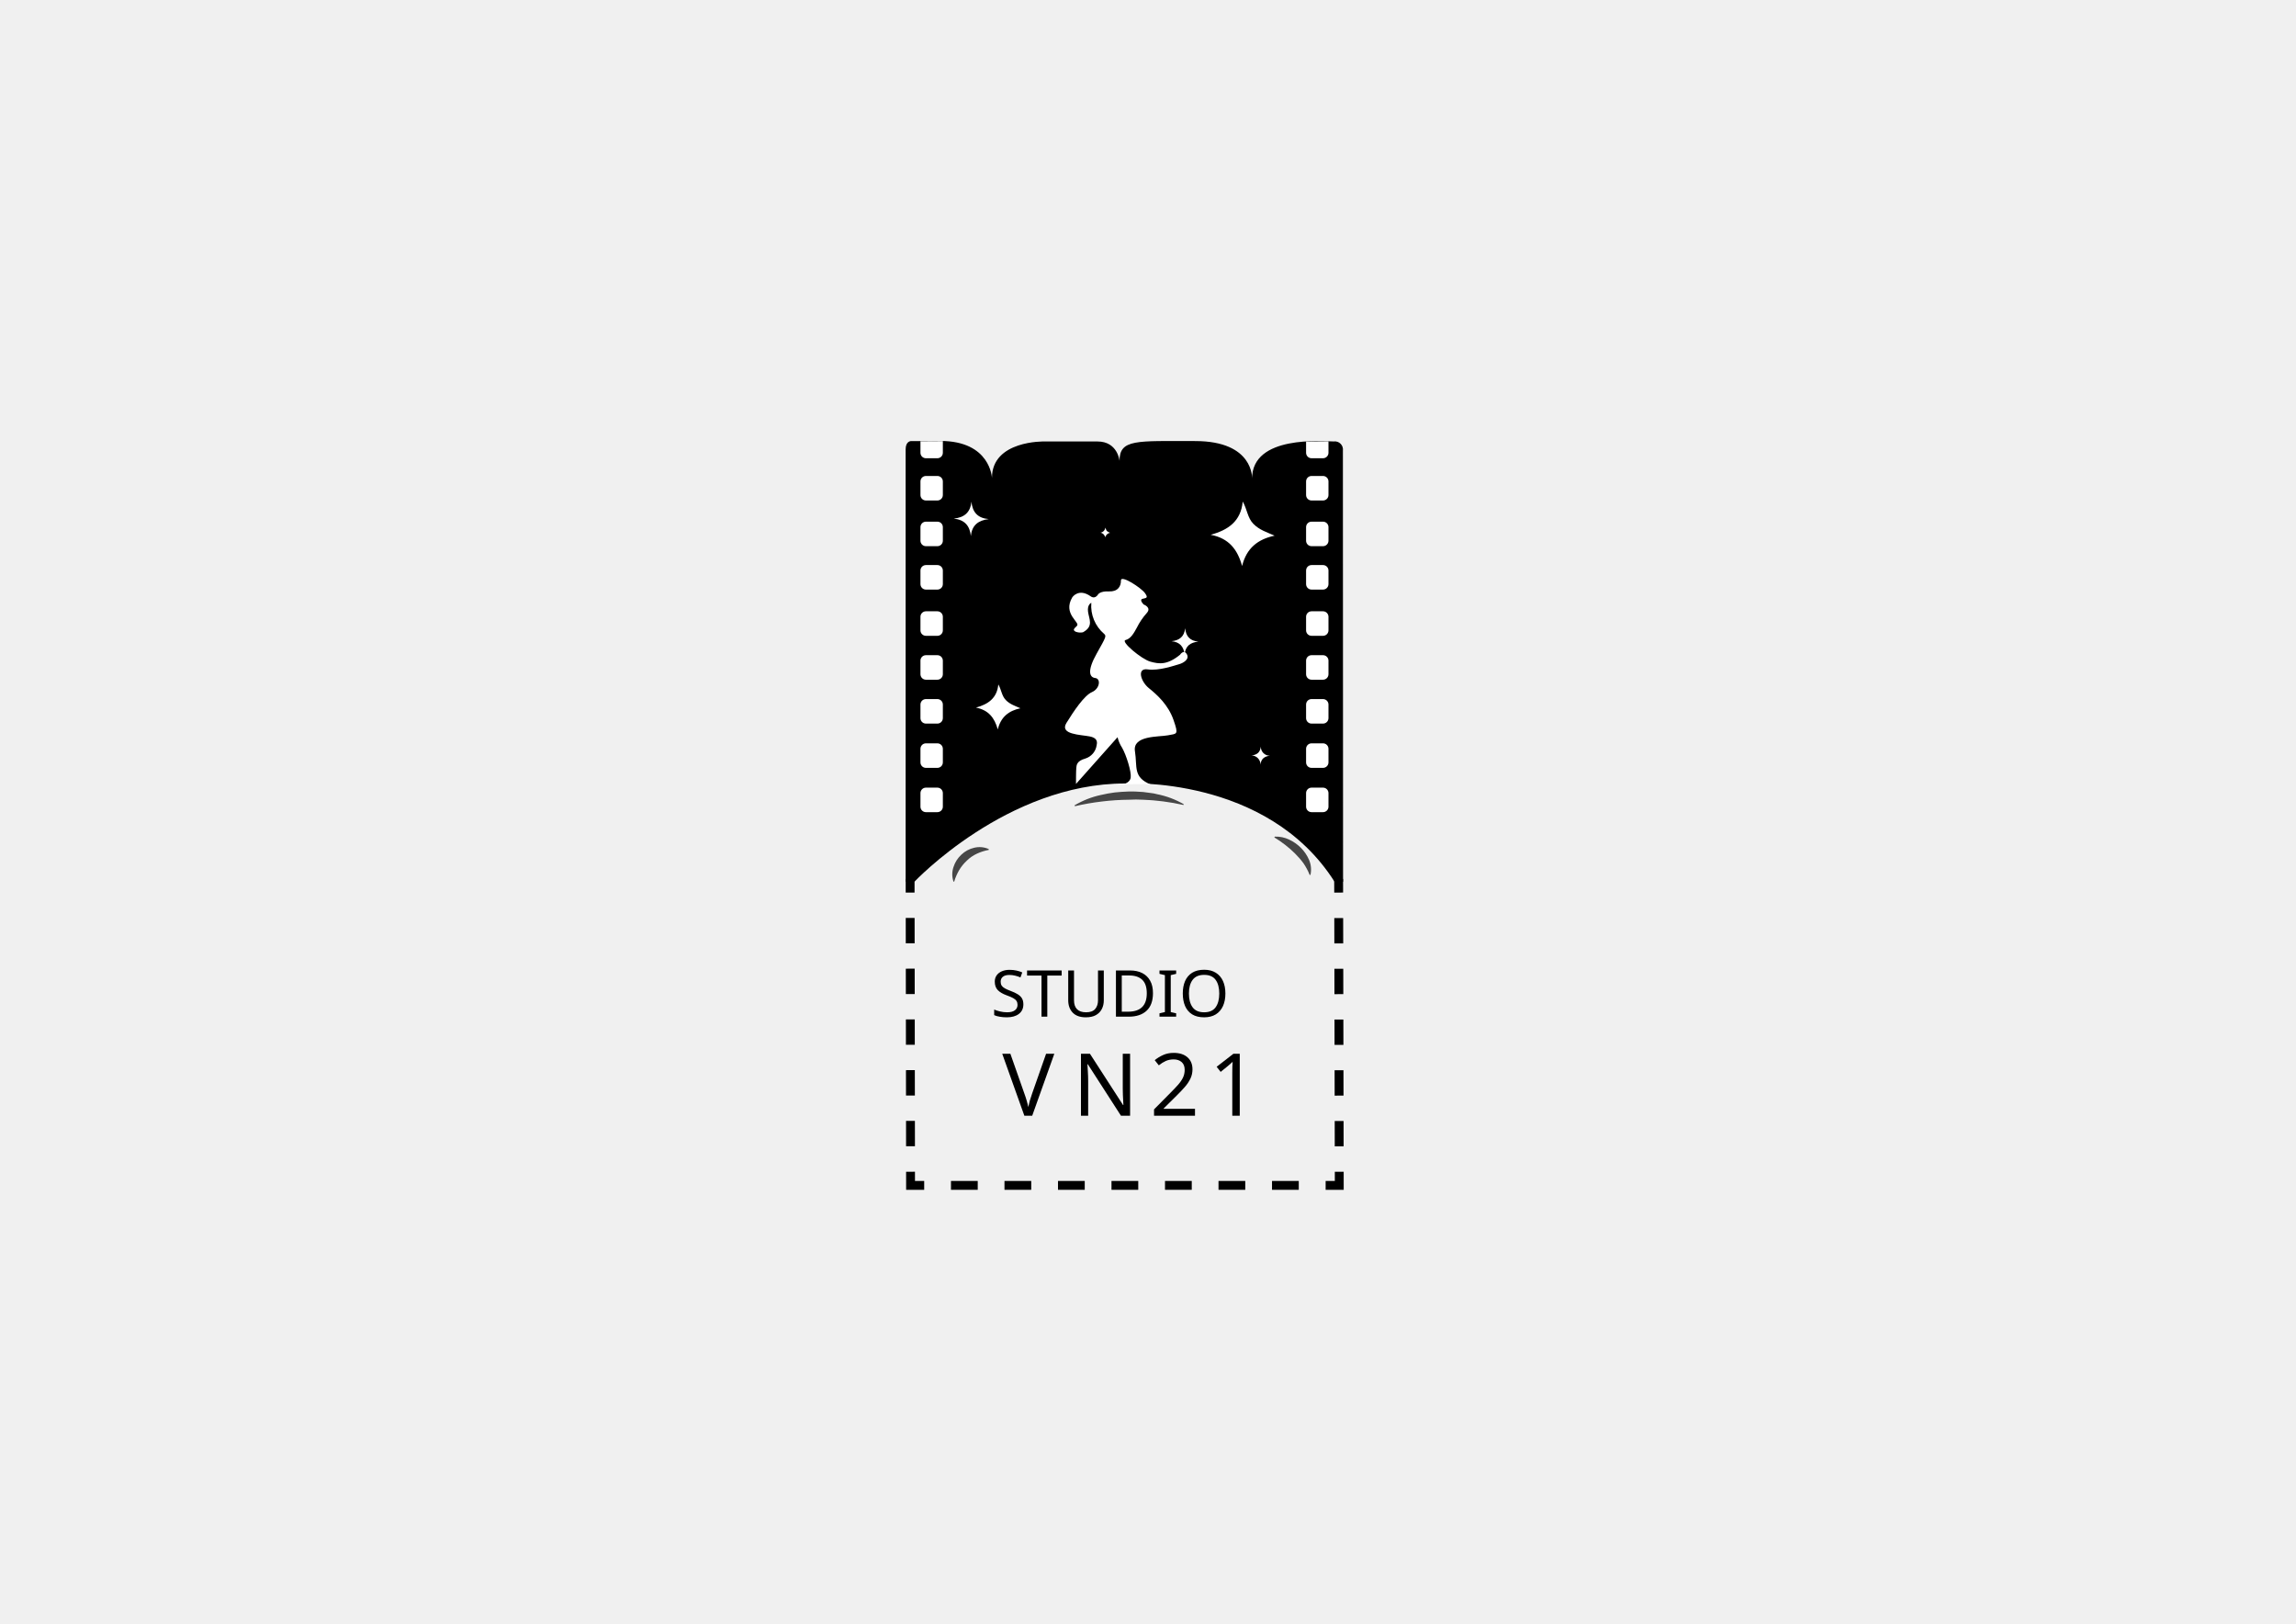
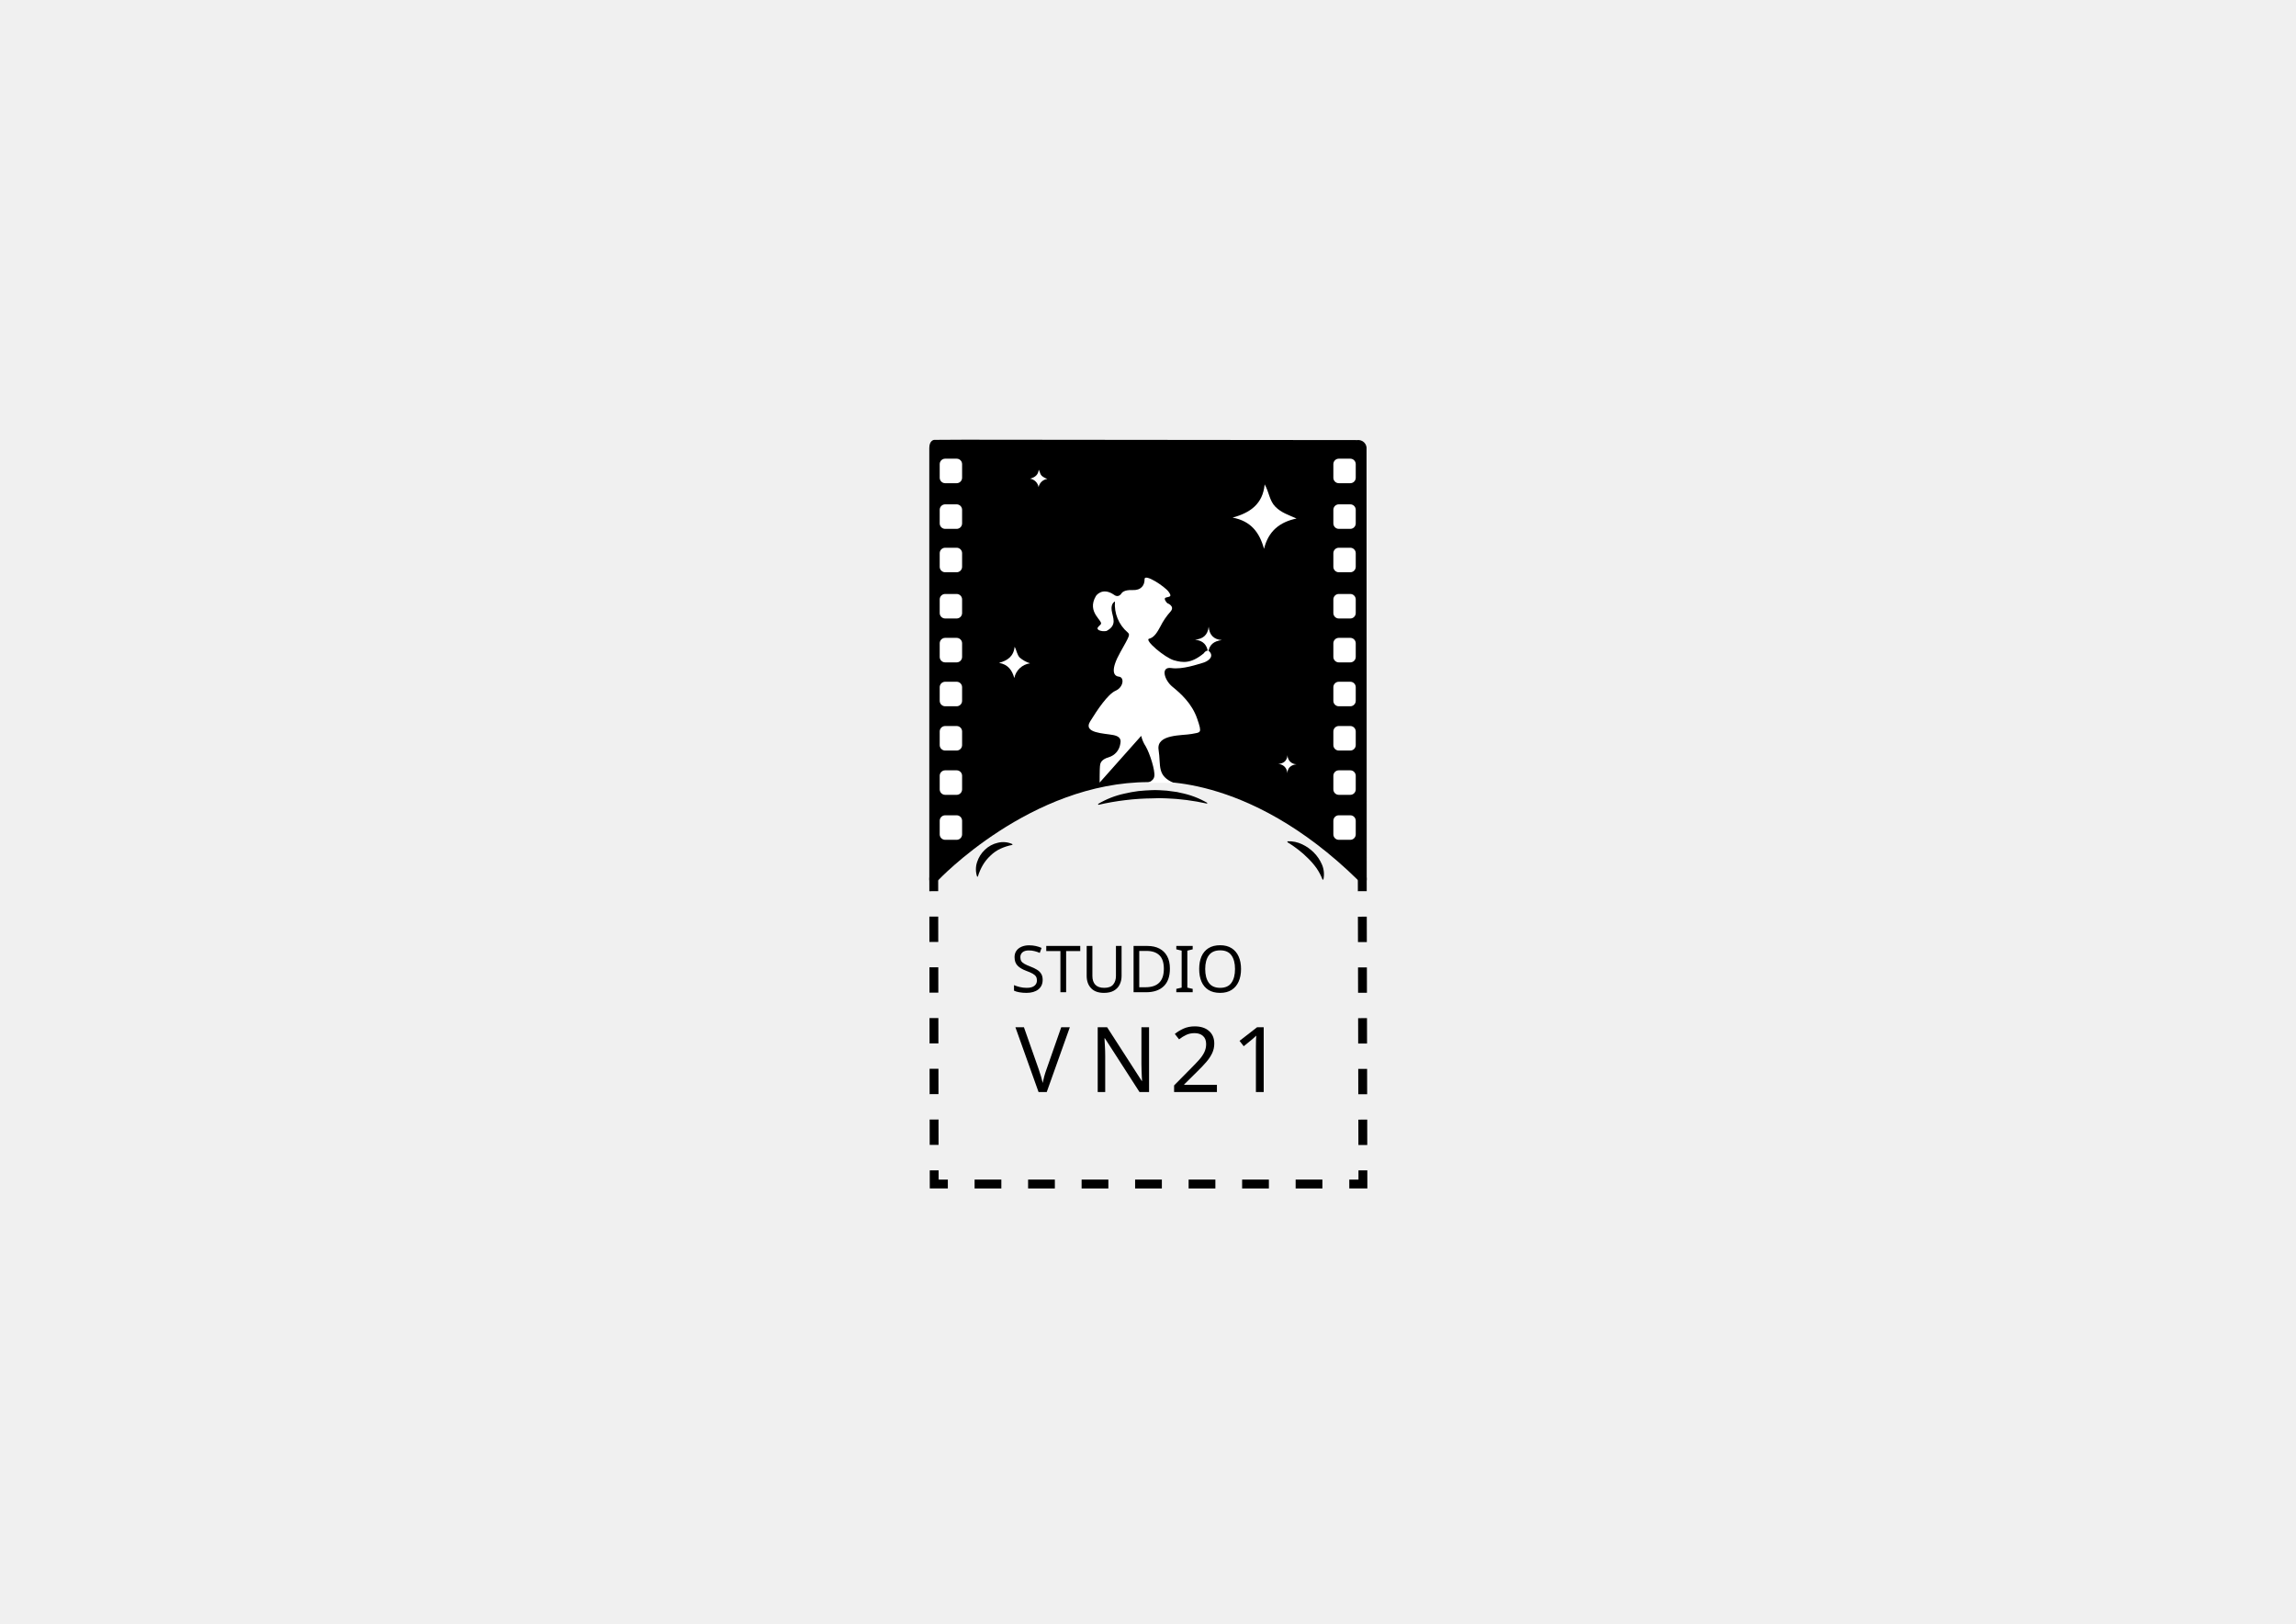
<svg xmlns="http://www.w3.org/2000/svg" id="Layer_1" data-name="Layer 1" viewBox="0 0 841.89 595.28">
  <defs>
-     <style>.cls-1,.cls-2,.cls-3,.cls-4{fill:none;stroke:#000;stroke-miterlimit:10;stroke-width:3.25px;}.cls-2{stroke-dasharray:9.3 9.3;}.cls-3{stroke-dasharray:9.81 9.81;}.cls-4{stroke-dasharray:9.3 9.3;}.cls-5{fill:#fff;}.cls-6{opacity:0.71;}.cls-7{font-size:23.72px;}.cls-7,.cls-8{font-family:UDDigiKyokashoNP-B, UD Digi Kyokasho NP-B;}.cls-8{font-size:31.82px;}</style>
+     <style>.cls-1,.cls-2,.cls-3,.cls-4{fill:none;stroke:#000;stroke-miterlimit:10;stroke-width:3.25px;}.cls-2{stroke-dasharray:9.3 9.3;}.cls-3{stroke-dasharray:9.81 9.81;}.cls-4{stroke-dasharray:9.3 9.3;}.cls-5{fill:#fff;}.cls-6{font-size:23.77px;}.cls-6,.cls-7{font-family:UDDigiKyokashoNP-B, UD Digi Kyokasho NP-B;}.cls-7{font-size:33.26px;}</style>
  </defs>
-   <path d="M332.08,164.71V323.23h3.25s33.87-36,77.27-36c0,0,51.9-3.09,76.73,36h3.14l-.06-158a3,3,0,0,0-3.39-3.39c-3.77,0-29.91-2.48-29.91,13.61,0,0,.72-13.75-20.86-13.75s-27.74-.78-27.74,7.26c0,0-.66-7.11-8.09-7.11l-19.56,0s-19.13-.44-19.13,13.35c0,0-.56-13.54-18.9-13.54l-10.91.06S332.08,161.82,332.08,164.71Z" />
-   <line class="cls-1" x1="333.72" y1="322.23" x2="333.72" y2="327.23" />
-   <line class="cls-2" x1="333.74" y1="336.53" x2="333.87" y2="424.92" />
-   <polyline class="cls-1" points="333.87 429.58 333.88 434.58 338.88 434.58" />
-   <line class="cls-3" x1="348.7" y1="434.58" x2="481.18" y2="434.58" />
-   <polyline class="cls-1" points="486.08 434.58 491.08 434.58 491.07 429.58" />
-   <line class="cls-4" x1="491.05" y1="420.27" x2="490.87" y2="331.88" />
-   <line class="cls-1" x1="490.86" y1="327.23" x2="490.84" y2="322.23" />
-   <path class="cls-5" d="M394.54,287.41s0-5.11.12-5.93,0-2.46,3.29-3.38a6,6,0,0,0,4.15-4.79c.11-.76.79-2.68-2.56-3.33s-11.13-.68-8.5-4.94,6.49-10.06,9.37-11.31,3.33-4.92,1.18-5.16-3-2.67.53-8.94,3.59-6.41,2.73-7.25A13.49,13.49,0,0,1,400.16,221s-1.56.6-1.2,3.28,2.16,5.35-1.88,7.53a4.76,4.76,0,0,1-2.74-.25c-.9-.59-.8-.85.55-2.12s-5.37-4.32-1.69-10.48c0,0,2.3-3.43,6.68-.37,0,0,1.53,1.31,2.79-.7,0,0,.73-1.22,3.93-1.07s4.47-1.78,4.42-4,7.43,2.7,8.8,4.6.43,1.76-.89,2.12.43,2.08.43,2.08,3,1.07,1.13,3.13a24.15,24.15,0,0,0-3.67,5.43c-1,1.81-2.16,4-4.11,4.47s5.83,7,9.08,7.91,6.23,1.29,10.9-2.52c0,0,1.35-2.1,2.48-.22s-1.33,3.29-2.89,3.71-7.34,2.49-11.44,1.88-2.55,4.47.4,6.85,7.1,6.06,9.05,11.66,1.29,5-2,5.65-13.06-.05-12.13,5.84-.8,9.49,5.8,12.22a86.39,86.39,0,0,0-10.47,0s2.81-.44,3.11-2.57-1.62-8.26-3.15-10.92a12.36,12.36,0,0,1-1.67-3.87Z" />
-   <path class="cls-5" d="M356,196.54c-.4-3.84-2.33-6-6.28-6.41,3.78-.39,6.09-2.18,6.48-6.21.37,3.93,2.39,6.07,6.34,6.38C358.79,190.76,356.37,192.48,356,196.54Z" />
-   <path class="cls-5" d="M462.2,280.34a3.35,3.35,0,0,0-3.3-3.38c2-.2,3.2-1.14,3.41-3.26a3.28,3.28,0,0,0,3.32,3.36C463.64,277.3,462.37,278.2,462.2,280.34Z" />
-   <path class="cls-5" d="M434.37,240c-.31-2.95-1.78-4.63-4.8-4.92,2.89-.3,4.66-1.66,5-4.75.28,3,1.83,4.65,4.85,4.89C436.48,235.52,434.63,236.84,434.37,240Z" />
-   <path class="cls-5" d="M407.08,195.34a2.14,2.14,0,0,0-1.82,1.7,2.13,2.13,0,0,0-1.76-1.75,2.07,2.07,0,0,0,1.79-1.86c.25.44.27.91.6,1.26A3.6,3.6,0,0,0,407.08,195.34Z" />
-   <path class="cls-5" d="M467.37,196.38c-6.15,1.31-10.31,4.57-11.92,11.13-1.68-6.06-4.83-10.19-11.53-11.45,6.41-1.74,11.09-4.95,11.76-12.18,1.66,2.88,1.73,6,3.95,8.22S464.44,195.08,467.37,196.38Z" />
-   <path class="cls-5" d="M374.17,259.66c-4.29.91-7.19,3.18-8.31,7.76-1.17-4.23-3.37-7.11-8-8,4.47-1.22,7.73-3.46,8.2-8.5,1.16,2,1.21,4.15,2.75,5.73S372.13,258.75,374.17,259.66Z" />
-   <rect class="cls-5" x="337.51" y="240.2" width="8.21" height="8.99" rx="2" />
-   <rect class="cls-5" x="337.51" y="224.11" width="8.21" height="8.99" rx="2" />
-   <rect class="cls-5" x="337.51" y="207.16" width="8.21" height="8.99" rx="2" />
-   <rect class="cls-5" x="337.51" y="191.25" width="8.21" height="8.99" rx="2" />
-   <rect class="cls-5" x="337.51" y="174.5" width="8.21" height="8.99" rx="2" />
-   <path class="cls-5" d="M345.72,161.71V166a2,2,0,0,1-2,2h-4.21a2,2,0,0,1-2-2v-4.24" />
-   <rect class="cls-5" x="337.51" y="256.29" width="8.21" height="8.99" rx="2" />
-   <rect class="cls-5" x="337.51" y="272.52" width="8.21" height="8.99" rx="2" />
-   <rect class="cls-5" x="337.51" y="288.76" width="8.21" height="8.99" rx="2" />
-   <rect class="cls-5" x="478.91" y="240.2" width="8.21" height="8.99" rx="2" />
-   <rect class="cls-5" x="478.91" y="224.11" width="8.21" height="8.99" rx="2" />
-   <rect class="cls-5" x="478.91" y="207.16" width="8.21" height="8.99" rx="2" />
-   <rect class="cls-5" x="478.91" y="191.25" width="8.21" height="8.99" rx="2" />
-   <rect class="cls-5" x="478.91" y="174.5" width="8.21" height="8.99" rx="2" />
-   <path class="cls-5" d="M487.12,161.8V166a2,2,0,0,1-2,2h-4.21a2,2,0,0,1-2-2v-4.13" />
-   <rect class="cls-5" x="478.91" y="256.29" width="8.21" height="8.99" rx="2" />
-   <rect class="cls-5" x="478.91" y="272.52" width="8.21" height="8.99" rx="2" />
-   <rect class="cls-5" x="478.91" y="288.76" width="8.21" height="8.99" rx="2" />
-   <g class="cls-6">
-     <path d="M349.62,323.2a8.21,8.21,0,0,1,0-5.32,10.48,10.48,0,0,1,2.86-4.52,10,10,0,0,1,4.77-2.57,8.18,8.18,0,0,1,5.31.5l0,.3a18,18,0,0,0-4.34,1.38,12.76,12.76,0,0,0-3.72,2.57,15.4,15.4,0,0,0-2.84,3.53,19.33,19.33,0,0,0-1,2,14.19,14.19,0,0,0-.78,2.15Z" />
-   </g>
-   <g class="cls-6">
-     <path d="M394,295.26a31.79,31.79,0,0,1,9.68-3.81,49.13,49.13,0,0,1,5.1-.93c1.72-.17,3.45-.3,5.18-.35s3.46.07,5.19.19l2.58.34c.43.06.86.1,1.29.18l1.27.29a31.64,31.64,0,0,1,9.75,3.66l-.07.29-2.47-.49c-.82-.18-1.64-.34-2.47-.44l-2.49-.38-2.49-.27c-1.67-.21-3.35-.24-5-.35s-3.35-.09-5,0a88.57,88.57,0,0,0-10,.65,91.43,91.43,0,0,0-9.9,1.72Z" />
-   </g>
-   <g class="cls-6">
-     <path d="M467.44,306.72a11.18,11.18,0,0,1,5.27,1.09,15.08,15.08,0,0,1,4.28,3,14.19,14.19,0,0,1,3,4.41,9,9,0,0,1,.53,5.49l-.28.09a21.91,21.91,0,0,0-2.23-4.23,28.52,28.52,0,0,0-3.13-3.63,36.33,36.33,0,0,0-3.61-3.18c-1.28-1-2.6-1.91-4-2.75Z" />
-   </g>
-   <text class="cls-7" transform="translate(363.34 372.73)">STUDIO</text>
-   <text class="cls-8" transform="translate(367.5 409.05)">V</text>
-   <text class="cls-8" transform="translate(393.27 409.05)">N</text>
-   <text class="cls-8" transform="translate(421.63 409.05)">2</text>
-   <text class="cls-8" transform="translate(443.29 409.05)">1</text>
+   <path d="M411.09,161.37l-19.56,0" />
+   <path d="M353.5,161.2l-10.92.06s-1.83.06-1.83,3V322.73H344s33.86-36,77.26-36c0,0,35.63-4.38,76.74,36h3.14l-.06-158a3.05,3.05,0,0,0-3.4-3.39" />
+   <line class="cls-1" x1="342.38" y1="321.73" x2="342.39" y2="326.73" />
+   <line class="cls-2" x1="342.4" y1="336.03" x2="342.53" y2="424.42" />
+   <polyline class="cls-1" points="342.54 429.08 342.55 434.08 347.55 434.08" />
+   <line class="cls-3" x1="357.36" y1="434.08" x2="489.84" y2="434.08" />
+   <polyline class="cls-1" points="494.75 434.08 499.75 434.08 499.74 429.08" />
+   <line class="cls-4" x1="499.72" y1="419.77" x2="499.53" y2="331.38" />
+   <line class="cls-1" x1="499.52" y1="326.73" x2="499.51" y2="321.73" />
+   <path class="cls-5" d="M403.21,286.91s0-5.11.11-5.93.05-2.46,3.29-3.38a6,6,0,0,0,4.16-4.79c.1-.76.79-2.68-2.56-3.33s-11.14-.68-8.51-4.94,6.5-10.06,9.37-11.31,3.34-4.92,1.19-5.16-3-2.67.53-8.94,3.59-6.41,2.73-7.25a13.46,13.46,0,0,1-4.69-11.37s-1.57.6-1.2,3.28,2.16,5.35-1.89,7.53a4.76,4.76,0,0,1-2.74-.25c-.89-.59-.79-.85.56-2.12s-5.37-4.32-1.69-10.48c0,0,2.29-3.43,6.68-.37,0,0,1.53,1.31,2.79-.7,0,0,.73-1.22,3.92-1.07s4.47-1.78,4.43-4,7.43,2.7,8.8,4.6.43,1.76-.89,2.12.42,2.08.42,2.08,3,1.07,1.14,3.13a24.57,24.57,0,0,0-3.68,5.43c-1,1.81-2.15,4-4.11,4.47s5.84,7,9.09,7.91,6.23,1.29,10.9-2.52c0,0,1.34-2.1,2.48-.22s-1.33,3.29-2.9,3.71-7.33,2.49-11.43,1.88-2.55,4.47.39,6.85,7.11,6.06,9.06,11.66,1.29,5-2,5.65-13.06-.05-12.13,5.84-.8,9.49,5.8,12.22a86.53,86.53,0,0,0-10.48,0s2.81-.44,3.12-2.57-1.62-8.26-3.15-10.92a12,12,0,0,1-1.67-3.87Z" />
+   <path class="cls-5" d="M472,283.47a3.34,3.34,0,0,0-3.3-3.37c2-.21,3.2-1.14,3.41-3.26a3.28,3.28,0,0,0,3.32,3.35C473.47,280.43,472.2,281.34,472,283.47Z" />
+   <path class="cls-5" d="M443,239.45c-.31-2.95-1.79-4.63-4.81-4.92,2.89-.3,4.66-1.66,5-4.75.28,3,1.82,4.65,4.85,4.89C445.14,235,443.3,236.34,443,239.45Z" />
+   <path class="cls-5" d="M384.05,175.58a3.82,3.82,0,0,0-3.23,3,3.77,3.77,0,0,0-3.12-3.09c1.73-.47,3-1.34,3.18-3.3.45.78.47,1.61,1.07,2.22A6,6,0,0,0,384.05,175.58Z" />
+   <path class="cls-5" d="M475.41,190.09c-6.15,1.3-10.31,4.56-11.92,11.12-1.68-6.06-4.83-10.19-11.53-11.45,6.4-1.74,11.09-4.95,11.76-12.18,1.66,2.88,1.73,6,3.95,8.22S472.48,188.78,475.41,190.09Z" />
+   <path class="cls-5" d="M377.7,243.18a6.82,6.82,0,0,0-5.78,5.4c-.82-2.94-2.35-5-5.6-5.56,3.11-.84,5.38-2.4,5.71-5.91.8,1.4.84,2.89,1.91,4A10.92,10.92,0,0,0,377.7,243.18Z" />
+   <rect class="cls-5" x="488.91" y="233.85" width="8.21" height="8.99" rx="2" />
+   <rect class="cls-5" x="488.91" y="217.76" width="8.21" height="8.99" rx="2" />
+   <rect class="cls-5" x="488.91" y="200.81" width="8.21" height="8.99" rx="2" />
+   <rect class="cls-5" x="488.91" y="184.9" width="8.21" height="8.99" rx="2" />
+   <rect class="cls-5" x="488.91" y="168.16" width="8.21" height="8.99" rx="2" />
+   <rect class="cls-5" x="488.91" y="249.94" width="8.21" height="8.99" rx="2" />
+   <rect class="cls-5" x="488.91" y="266.17" width="8.21" height="8.99" rx="2" />
+   <rect class="cls-5" x="488.91" y="282.41" width="8.21" height="8.99" rx="2" />
+   <path d="M358.28,321.37a8.38,8.38,0,0,1,0-5.33,10.66,10.66,0,0,1,2.87-4.52,10,10,0,0,1,4.77-2.56,8.08,8.08,0,0,1,5.3.5l0,.29a19.09,19.09,0,0,0-4.34,1.38,13.25,13.25,0,0,0-3.71,2.57,15.45,15.45,0,0,0-2.84,3.54,19.4,19.4,0,0,0-1,2,14,14,0,0,0-.77,2.14Z" />
+   <path d="M402.62,294.76a31.94,31.94,0,0,1,9.69-3.81,49.13,49.13,0,0,1,5.1-.93c1.72-.17,3.44-.3,5.17-.35s3.47.07,5.19.19l2.59.34c.43.06.86.1,1.28.18l1.28.29a31.73,31.73,0,0,1,9.75,3.66l-.07.29-2.47-.49c-.82-.18-1.64-.34-2.48-.44l-2.48-.38-2.5-.27c-1.66-.21-3.34-.24-5-.35s-3.35-.09-5,0a88.57,88.57,0,0,0-10,.65,92.29,92.29,0,0,0-9.9,1.72Z" />
+   <path d="M472.17,308.43a11.18,11.18,0,0,1,5.27,1.09,15.22,15.22,0,0,1,4.28,3,14.16,14.16,0,0,1,3,4.41,9,9,0,0,1,.54,5.49l-.29.09a21.38,21.38,0,0,0-2.23-4.23,27,27,0,0,0-3.13-3.63,36.33,36.33,0,0,0-3.61-3.18c-1.28-1-2.6-1.91-4-2.75Z" />
+   <rect class="cls-5" x="488.91" y="298.9" width="8.21" height="8.99" rx="2" />
+   <rect class="cls-5" x="344.57" y="233.85" width="8.21" height="8.99" rx="2" />
+   <rect class="cls-5" x="344.57" y="217.76" width="8.21" height="8.99" rx="2" />
+   <rect class="cls-5" x="344.57" y="200.81" width="8.21" height="8.99" rx="2" />
+   <rect class="cls-5" x="344.57" y="184.9" width="8.21" height="8.99" rx="2" />
+   <rect class="cls-5" x="344.57" y="168.16" width="8.21" height="8.99" rx="2" />
+   <rect class="cls-5" x="344.57" y="249.94" width="8.21" height="8.99" rx="2" />
+   <rect class="cls-5" x="344.57" y="266.17" width="8.21" height="8.99" rx="2" />
+   <rect class="cls-5" x="344.57" y="282.41" width="8.21" height="8.99" rx="2" />
+   <rect class="cls-5" x="344.57" y="298.9" width="8.21" height="8.99" rx="2" />
+   <text class="cls-6" transform="translate(370.62 363.77) scale(0.98 1)">STUDIO</text>
+   <text class="cls-7" transform="translate(372.33 400.36)">V</text>
+   <text class="cls-7" transform="translate(399.27 400.36)">N</text>
+   <text class="cls-7" transform="translate(428.92 400.36)">2</text>
+   <text class="cls-7" transform="translate(451.56 400.36)">1</text>
</svg>
